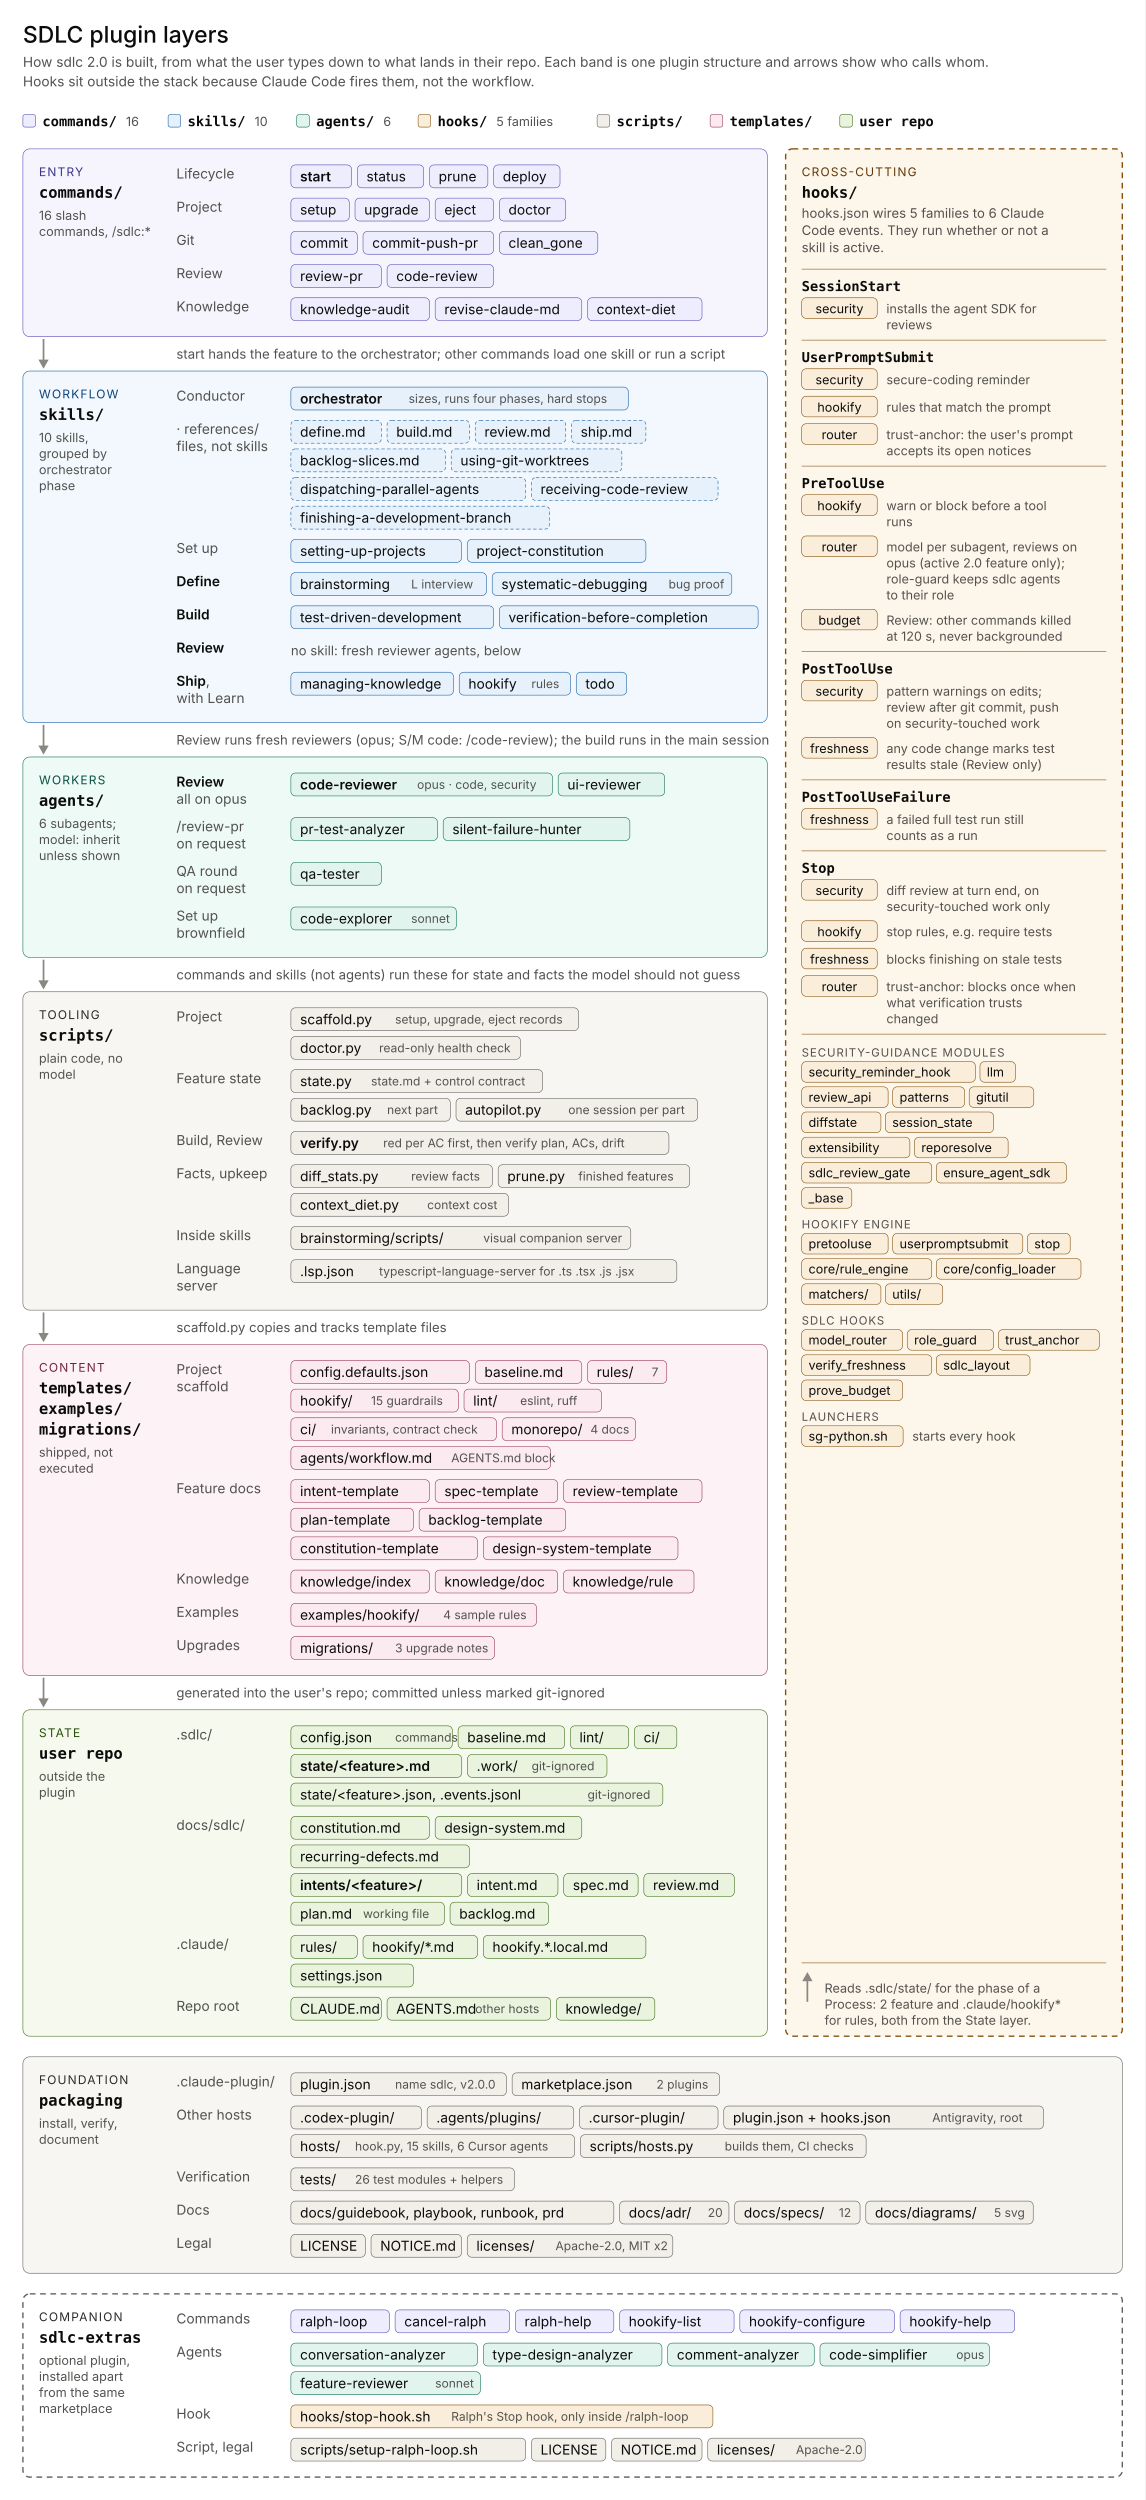
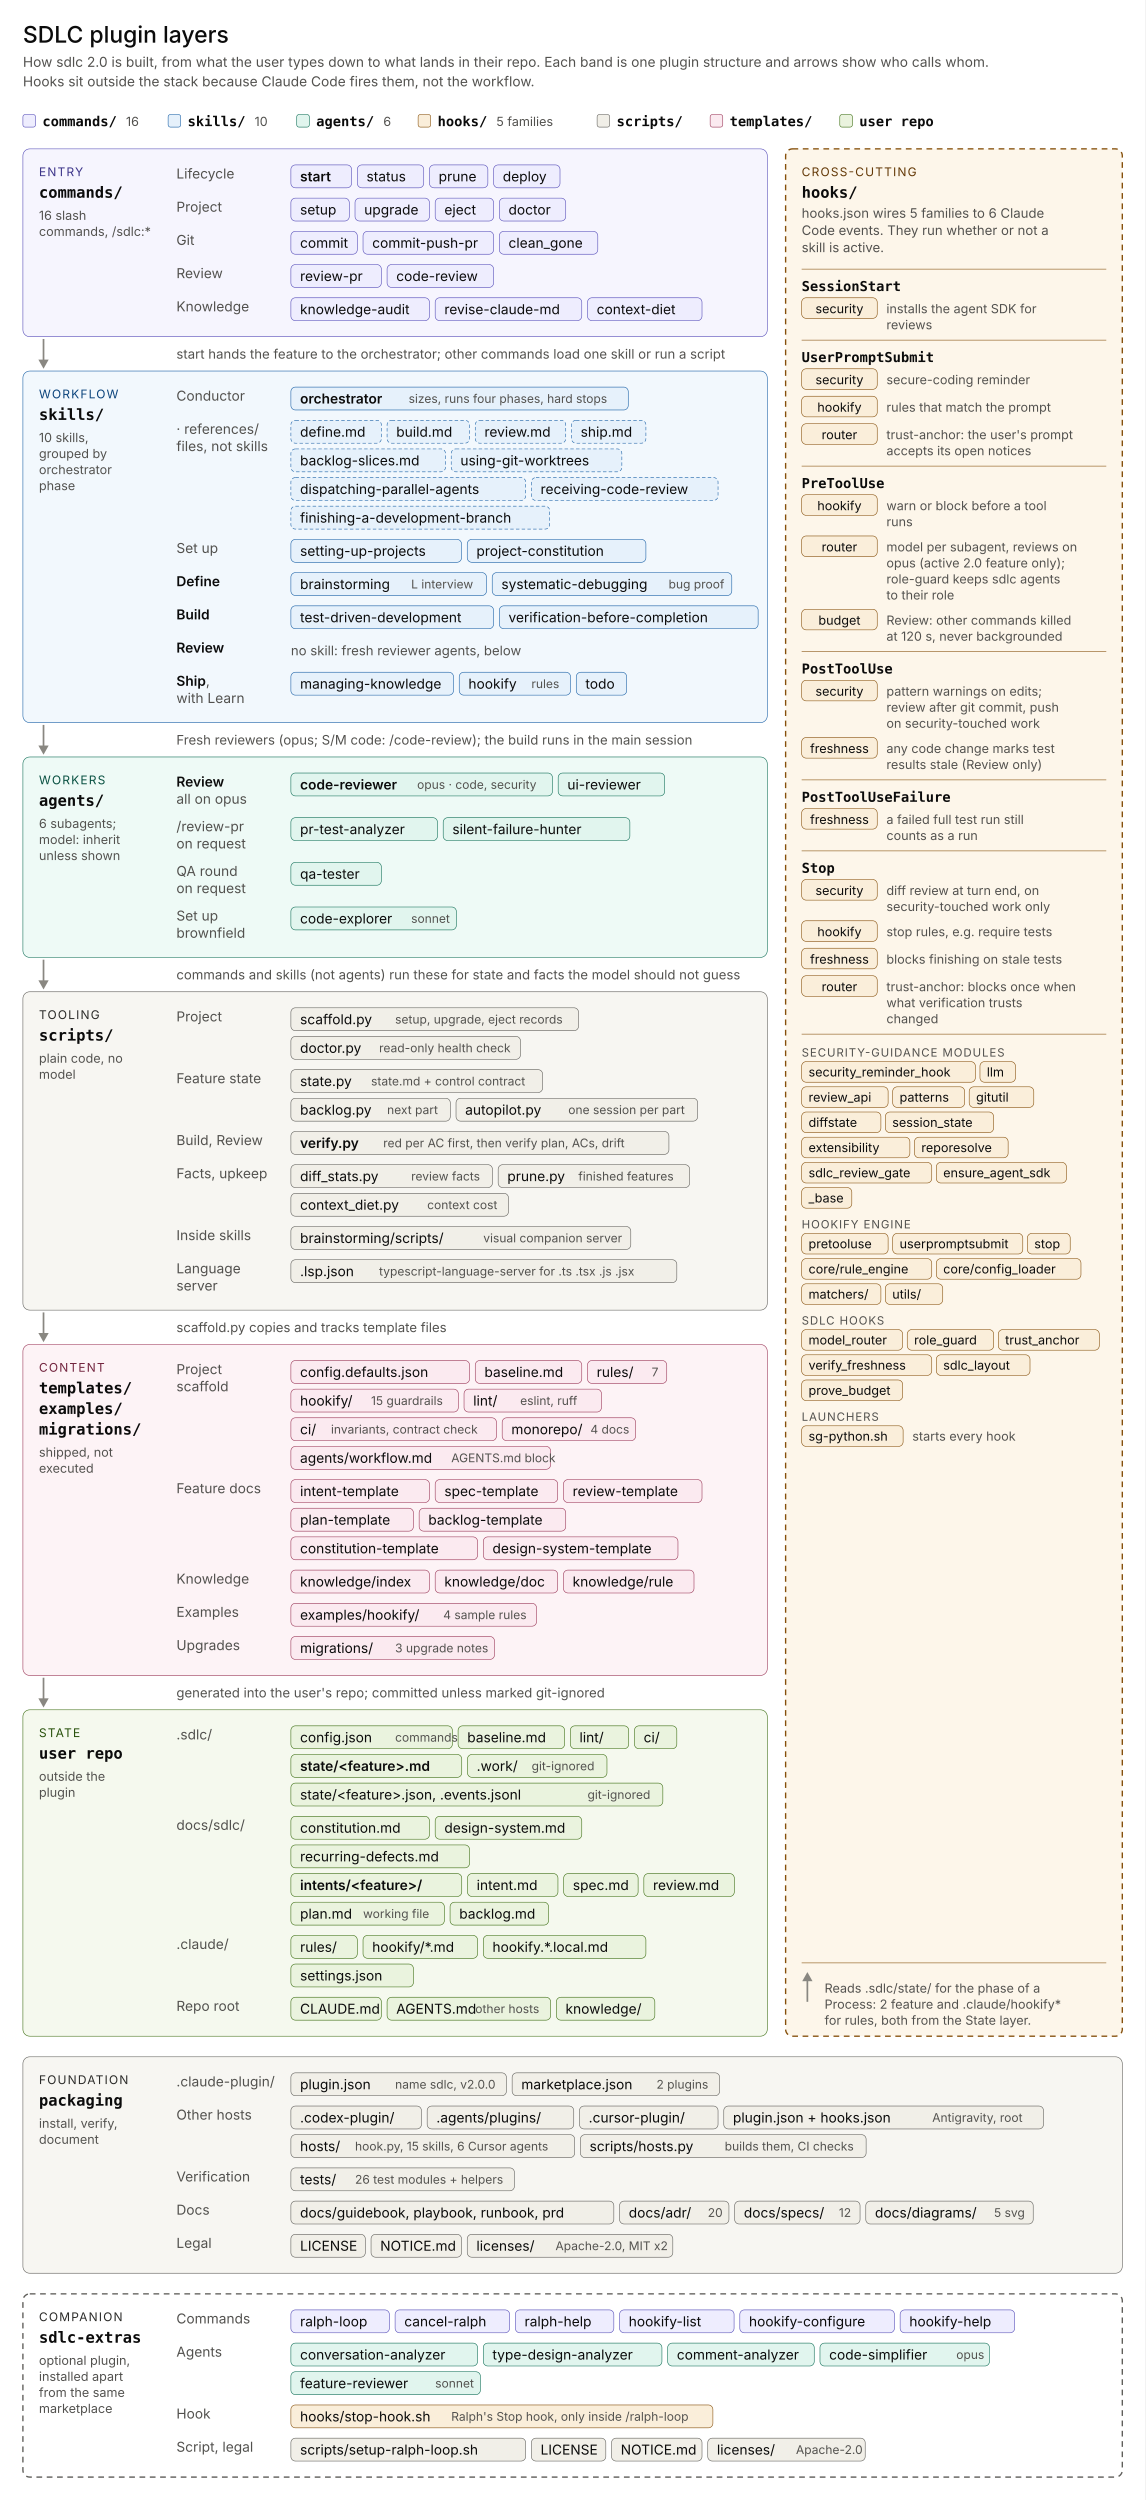
<svg xmlns="http://www.w3.org/2000/svg" width="100%" viewBox="0 0 1000 2183" role="img">
  <style>
text{font-family:anthropic-sans,-apple-system,"system-ui","Segoe UI",sans-serif;dominant-baseline:central;text-anchor:start}
.dir{font-family:ui-monospace,"SF Mono",Menlo,Consolas,monospace;font-weight:600}
.bg{fill:#ffffff}.tx{fill:#0b0b0b}.mu{fill:#52514e}
.a{stroke:#898781;stroke-width:1.5;fill:none}.af{fill:#898781}
rect{stroke-width:.5}.sep{stroke-width:.5}
.panel{fill:none;stroke-width:1.2;stroke-dasharray:5 4}
.cmd .bd{fill:#f6f5fe}.cmd .ch{fill:#eeedfe}.cmd .bd,.cmd .ch,.cmd .panel{stroke:#534ab7}.cmd .eb{fill:#3c3489}
.skill .bd{fill:#f2f8fd}.skill .ch{fill:#e6f1fb}.skill .bd,.skill .ch{stroke:#185fa5}.skill .eb{fill:#0c447c}
.agent .bd{fill:#eefaf6}.agent .ch{fill:#e1f5ee}.agent .bd,.agent .ch{stroke:#0f6e56}.agent .eb{fill:#085041}
.hook .ch{fill:#faeeda}.hook .ch,.hook .panel,.hook .sep{stroke:#854f0b}.hook .panel{fill:#fdf6ea}.hook .eb{fill:#633806}
.tool .bd{fill:#f7f6f2}.tool .ch{fill:#f1efe8}.tool .bd,.tool .ch{stroke:#5f5e5a}.tool .eb{fill:#2c2c2a}
.tool .panel{stroke:#5f5e5a}
.tmpl .bd{fill:#fdf3f6}.tmpl .ch{fill:#fbeaf0}.tmpl .bd,.tmpl .ch{stroke:#993556}.tmpl .eb{fill:#72243e}
.state .bd{fill:#f5f9ee}.state .ch{fill:#eaf3de}.state .bd,.state .ch{stroke:#3b6d11}.state .eb{fill:#27500a}
@media (prefers-color-scheme:dark){
.bg{fill:#1f1e1d}.tx{fill:#f0efea}.mu{fill:#aaa8a2}.a{stroke:#a09e96}.af{fill:#a09e96}
.cmd .bd{fill:#1d1b38}.cmd .ch{fill:#26244a}.cmd .bd,.cmd .ch,.cmd .panel{stroke:#a098f0}.cmd .eb{fill:#cecbfa}
.skill .bd{fill:#0c2036}.skill .ch{fill:#102a44}.skill .bd,.skill .ch{stroke:#6aa8e6}.skill .eb{fill:#b5d4f4}
.agent .bd{fill:#09271f}.agent .ch{fill:#0c3228}.agent .bd,.agent .ch{stroke:#5ac8a5}.agent .eb{fill:#aae6d4}
.hook .ch{fill:#3d2a10}.hook .ch,.hook .panel,.hook .sep{stroke:#e0a04c}.hook .panel{fill:#2f2010}.hook .eb{fill:#f5d9a8}
.tool .bd{fill:#232220}.tool .ch{fill:#2e2d2a}.tool .bd,.tool .ch{stroke:#a09e96}.tool .eb{fill:#d3d1c7}
.tool .panel{stroke:#a09e96}
.tmpl .bd{fill:#2e1520}.tmpl .ch{fill:#44192b}.tmpl .bd,.tmpl .ch{stroke:#e68aa8}.tmpl .eb{fill:#f4c0d1}
.state .bd{fill:#17240c}.state .ch{fill:#1f3310}.state .bd,.state .ch{stroke:#97c459}.state .eb{fill:#c0dd97}
}
</style>
  <rect class="bg" x="0" y="0" width="1000" height="2183" />
  <text class="tx" x="20" y="30" font-size="20" font-weight="500">SDLC plugin layers</text>
  <text class="mu" x="20" y="54" font-size="12">How sdlc 2.0 is built, from what the user types down to what lands in their repo. Each band is one plugin structure and arrows show who calls whom.</text>
  <text class="mu" x="20" y="71" font-size="12">Hooks sit outside the stack because Claude Code fires them, not the workflow.</text>
  <g class="cmd">
    <rect class="ch" x="20" y="100" width="11" height="11" rx="2" />
  </g>
  <text class="tx dir" x="37" y="106" font-size="12">commands/</text>
  <text class="mu" x="110" y="106" font-size="11">16</text>
  <g class="skill">
    <rect class="ch" x="146.8" y="100" width="11" height="11" rx="2" />
  </g>
  <text class="tx dir" x="163.8" y="106" font-size="12">skills/</text>
  <text class="mu" x="222.3" y="106" font-size="11">10</text>
  <g class="agent">
    <rect class="ch" x="259.1" y="100" width="11" height="11" rx="2" />
  </g>
  <text class="tx dir" x="276.1" y="106" font-size="12">agents/</text>
  <text class="mu" x="334.7" y="106" font-size="11">6</text>
  <g class="hook">
    <rect class="ch" x="365.1" y="100" width="11" height="11" rx="2" />
  </g>
  <text class="tx dir" x="382.1" y="106" font-size="12">hooks/</text>
  <text class="mu" x="433.4" y="106" font-size="11">5 families</text>
  <g class="tool">
    <rect class="ch" x="521.4" y="100" width="11" height="11" rx="2" />
  </g>
  <text class="tx dir" x="538.4" y="106" font-size="12">scripts/</text>
  <g class="tmpl">
    <rect class="ch" x="620.1" y="100" width="11" height="11" rx="2" />
  </g>
  <text class="tx dir" x="637.1" y="106" font-size="12">templates/</text>
  <g class="state">
    <rect class="ch" x="733.3" y="100" width="11" height="11" rx="2" />
  </g>
  <text class="tx dir" x="750.3" y="106" font-size="12">user repo</text>
  <g class="cmd">
    <rect class="bd" x="20" y="130" width="650" height="164" rx="6" />
    <text class="eb" x="34" y="150" font-size="10.5" letter-spacing="1">ENTRY</text>
    <text class="dir tx" x="34" y="168" font-size="13.5">commands/</text>
    <text class="mu" x="34" y="188" font-size="11">16 slash</text>
    <text class="mu" x="34" y="202" font-size="11">commands, /sdlc:*</text>
    <text class="mu" x="154" y="151.5" font-size="12">Lifecycle</text>
    <rect class="ch" x="254" y="144" width="53" height="20" rx="4" stroke-width="1.2" />
    <text class="tx" x="262" y="154" font-size="12" font-weight="600">start</text>
    <rect class="ch" x="312" y="144" width="58" height="20" rx="4" />
    <text class="tx" x="320" y="154" font-size="12">status</text>
    <rect class="ch" x="375" y="144" width="51" height="20" rx="4" />
    <text class="tx" x="383" y="154" font-size="12">prune</text>
    <rect class="ch" x="431" y="144" width="58" height="20" rx="4" />
    <text class="tx" x="439" y="154" font-size="12">deploy</text>
    <text class="mu" x="154" y="180.5" font-size="12">Project</text>
    <rect class="ch" x="254" y="173" width="51" height="20" rx="4" />
    <text class="tx" x="262" y="183" font-size="12">setup</text>
    <rect class="ch" x="310" y="173" width="65" height="20" rx="4" />
    <text class="tx" x="318" y="183" font-size="12">upgrade</text>
    <rect class="ch" x="380" y="173" width="51" height="20" rx="4" />
    <text class="tx" x="388" y="183" font-size="12">eject</text>
    <rect class="ch" x="436" y="173" width="58" height="20" rx="4" />
    <text class="tx" x="444" y="183" font-size="12">doctor</text>
    <text class="mu" x="154" y="209.5" font-size="12">Git</text>
    <rect class="ch" x="254" y="202" width="58" height="20" rx="4" />
    <text class="tx" x="262" y="212" font-size="12">commit</text>
    <rect class="ch" x="317" y="202" width="114" height="20" rx="4" />
    <text class="tx" x="325" y="212" font-size="12">commit-push-pr</text>
    <rect class="ch" x="436" y="202" width="86" height="20" rx="4" />
    <text class="tx" x="444" y="212" font-size="12">clean_gone</text>
    <text class="mu" x="154" y="238.5" font-size="12">Review</text>
    <rect class="ch" x="254" y="231" width="79" height="20" rx="4" />
    <text class="tx" x="262" y="241" font-size="12">review-pr</text>
    <rect class="ch" x="338" y="231" width="93" height="20" rx="4" />
    <text class="tx" x="346" y="241" font-size="12">code-review</text>
    <text class="mu" x="154" y="267.5" font-size="12">Knowledge</text>
    <rect class="ch" x="254" y="260" width="121" height="20" rx="4" />
    <text class="tx" x="262" y="270" font-size="12">knowledge-audit</text>
    <rect class="ch" x="380" y="260" width="128" height="20" rx="4" />
    <text class="tx" x="388" y="270" font-size="12">revise-claude-md</text>
    <rect class="ch" x="513" y="260" width="100" height="20" rx="4" />
    <text class="tx" x="521" y="270" font-size="12">context-diet</text>
  </g>
  <line class="a" x1="38" y1="296" x2="38" y2="315" />
  <polygon class="af" points="33.5,314 42.5,314 38,322" />
  <text class="mu" x="154" y="309" font-size="11.5">start hands the feature to the orchestrator; other commands load one skill or run a script</text>
  <g class="skill">
    <rect class="bd" x="20" y="324" width="650" height="307" rx="6" />
    <text class="eb" x="34" y="344" font-size="10.5" letter-spacing="1">WORKFLOW</text>
    <text class="dir tx" x="34" y="362" font-size="13.5">skills/</text>
    <text class="mu" x="34" y="382" font-size="11">10 skills,</text>
    <text class="mu" x="34" y="396" font-size="11">grouped by</text>
    <text class="mu" x="34" y="410" font-size="11">orchestrator</text>
    <text class="mu" x="34" y="424" font-size="11">phase</text>
    <text class="mu" x="154" y="345.5" font-size="12">Conductor</text>
    <rect class="ch" x="254" y="338" width="294.6" height="20" rx="4" stroke-width="1.2" />
    <text class="tx" x="262" y="348" font-size="12" font-weight="600">orchestrator</text>
    <text class="mu" x="356.8" y="348" font-size="10.5">sizes, runs four phases, hard stops</text>
    <text class="mu" x="154" y="374.5" font-size="12">· references/</text>
    <text class="mu" x="154" y="389.5" font-size="12">files, not skills</text>
    <rect class="ch" x="254" y="367" width="79" height="20" rx="4" stroke-dasharray="3 2" />
    <text class="tx" x="262" y="377" font-size="12">define.md</text>
    <rect class="ch" x="338" y="367" width="72" height="20" rx="4" stroke-dasharray="3 2" />
    <text class="tx" x="346" y="377" font-size="12">build.md</text>
    <rect class="ch" x="415" y="367" width="79" height="20" rx="4" stroke-dasharray="3 2" />
    <text class="tx" x="423" y="377" font-size="12">review.md</text>
    <rect class="ch" x="499" y="367" width="65" height="20" rx="4" stroke-dasharray="3 2" />
    <text class="tx" x="507" y="377" font-size="12">ship.md</text>
    <rect class="ch" x="254" y="392" width="135" height="20" rx="4" stroke-dasharray="3 2" />
    <text class="tx" x="262" y="402" font-size="12">backlog-slices.md</text>
    <rect class="ch" x="394" y="392" width="149" height="20" rx="4" stroke-dasharray="3 2" />
    <text class="tx" x="402" y="402" font-size="12">using-git-worktrees</text>
    <rect class="ch" x="254" y="417" width="205" height="20" rx="4" stroke-dasharray="3 2" />
    <text class="tx" x="262" y="427" font-size="12">dispatching-parallel-agents</text>
    <rect class="ch" x="464" y="417" width="163" height="20" rx="4" stroke-dasharray="3 2" />
    <text class="tx" x="472" y="427" font-size="12">receiving-code-review</text>
    <rect class="ch" x="254" y="442" width="226" height="20" rx="4" stroke-dasharray="3 2" />
    <text class="tx" x="262" y="452" font-size="12">finishing-a-development-branch</text>
    <text class="mu" x="154" y="478.5" font-size="12">Set up</text>
    <rect class="ch" x="254" y="471" width="149" height="20" rx="4" />
    <text class="tx" x="262" y="481" font-size="12">setting-up-projects</text>
    <rect class="ch" x="408" y="471" width="156" height="20" rx="4" />
    <text class="tx" x="416" y="481" font-size="12">project-constitution</text>
    <text class="mu" x="154" y="507.5" font-size="12">
      <tspan class="tx" font-weight="600">Define</tspan>
    </text>
    <rect class="ch" x="254" y="500" width="170.8" height="20" rx="4" />
    <text class="tx" x="262" y="510" font-size="12">brainstorming</text>
    <text class="mu" x="359" y="510" font-size="10.5">L interview</text>
    <rect class="ch" x="429.8" y="500" width="209.2" height="20" rx="4" />
    <text class="tx" x="437.8" y="510" font-size="12">systematic-debugging</text>
    <text class="mu" x="583.8" y="510" font-size="10.5">bug proof</text>
    <text class="mu" x="154" y="536.5" font-size="12">
      <tspan class="tx" font-weight="600">Build</tspan>
    </text>
    <rect class="ch" x="254" y="529" width="177" height="20" rx="4" />
    <text class="tx" x="262" y="539" font-size="12">test-driven-development</text>
    <rect class="ch" x="436" y="529" width="226" height="20" rx="4" />
    <text class="tx" x="444" y="539" font-size="12">verification-before-completion</text>
    <text class="mu" x="154" y="565.5" font-size="12">
      <tspan class="tx" font-weight="600">Review</tspan>
    </text>
    <text class="mu" x="254" y="568" font-size="11.5">no skill: fresh reviewer agents, below</text>
    <text class="mu" x="154" y="594.5" font-size="12">
      <tspan class="tx" font-weight="600">Ship</tspan>,</text>
    <text class="mu" x="154" y="609.5" font-size="12">with Learn</text>
    <rect class="ch" x="254" y="587" width="142" height="20" rx="4" />
    <text class="tx" x="262" y="597" font-size="12">managing-knowledge</text>
    <rect class="ch" x="401" y="587" width="97.2" height="20" rx="4" />
    <text class="tx" x="409" y="597" font-size="12">hookify</text>
    <text class="mu" x="464" y="597" font-size="10.5">rules</text>
    <rect class="ch" x="503.2" y="587" width="44" height="20" rx="4" />
    <text class="tx" x="511.2" y="597" font-size="12">todo</text>
  </g>
  <line class="a" x1="38" y1="633" x2="38" y2="652" />
  <polygon class="af" points="33.5,651 42.5,651 38,659" />
-   <text class="mu" x="154" y="646" font-size="11.5">Review runs fresh reviewers (opus; S/M code: /code-review); the build runs in the main session</text>
+   <text class="mu" x="154" y="646" font-size="11.5">Fresh reviewers (opus; S/M code: /code-review); the build runs in the main session</text>
  <g class="agent">
    <rect class="bd" x="20" y="661" width="650" height="175" rx="6" />
    <text class="eb" x="34" y="681" font-size="10.5" letter-spacing="1">WORKERS</text>
    <text class="dir tx" x="34" y="699" font-size="13.5">agents/</text>
    <text class="mu" x="34" y="719" font-size="11">6 subagents;</text>
    <text class="mu" x="34" y="733" font-size="11">model: inherit</text>
    <text class="mu" x="34" y="747" font-size="11">unless shown</text>
    <text class="mu" x="154" y="682.5" font-size="12">
      <tspan class="tx" font-weight="600">Review</tspan>
    </text>
    <text class="mu" x="154" y="697.5" font-size="12">all on opus</text>
    <rect class="ch" x="254" y="675" width="228.4" height="20" rx="4" stroke-width="1.2" />
    <text class="tx" x="262" y="685" font-size="12" font-weight="600">code-reviewer</text>
    <text class="mu" x="364.2" y="685" font-size="10.5">opus · code, security</text>
    <rect class="ch" x="487.4" y="675" width="93" height="20" rx="4" />
    <text class="tx" x="495.4" y="685" font-size="12">ui-reviewer</text>
    <text class="mu" x="154" y="721.5" font-size="12">/review-pr</text>
    <text class="mu" x="154" y="736.5" font-size="12">on request</text>
    <rect class="ch" x="254" y="714" width="128" height="20" rx="4" />
    <text class="tx" x="262" y="724" font-size="12">pr-test-analyzer</text>
    <rect class="ch" x="387" y="714" width="163" height="20" rx="4" />
    <text class="tx" x="395" y="724" font-size="12">silent-failure-hunter</text>
    <text class="mu" x="154" y="760.5" font-size="12">QA round</text>
    <text class="mu" x="154" y="775.5" font-size="12">on request</text>
    <rect class="ch" x="254" y="753" width="79" height="20" rx="4" />
    <text class="tx" x="262" y="763" font-size="12">qa-tester</text>
    <text class="mu" x="154" y="799.5" font-size="12">Set up</text>
    <text class="mu" x="154" y="814.5" font-size="12">brownfield</text>
    <rect class="ch" x="254" y="792" width="144.5" height="20" rx="4" />
    <text class="tx" x="262" y="802" font-size="12">code-explorer</text>
    <text class="mu" x="359" y="802" font-size="10.5">sonnet</text>
  </g>
  <line class="a" x1="38" y1="838" x2="38" y2="857" />
  <polygon class="af" points="33.5,856 42.5,856 38,864" />
  <text class="mu" x="154" y="851" font-size="11.5">commands and skills (not agents) run these for state and facts the model should not guess</text>
  <g class="tool">
    <rect class="bd" x="20" y="866" width="650" height="278" rx="6" />
    <text class="eb" x="34" y="886" font-size="10.5" letter-spacing="1">TOOLING</text>
    <text class="dir tx" x="34" y="904" font-size="13.5">scripts/</text>
    <text class="mu" x="34" y="924" font-size="11">plain code, no</text>
    <text class="mu" x="34" y="938" font-size="11">model</text>
    <text class="mu" x="154" y="887.5" font-size="12">Project</text>
    <rect class="ch" x="254" y="880" width="251.2" height="20" rx="4" />
    <text class="tx" x="262" y="890" font-size="12">scaffold.py</text>
    <text class="mu" x="345" y="890" font-size="10.5">setup, upgrade, eject records</text>
    <rect class="ch" x="254" y="905" width="200.5" height="20" rx="4" />
    <text class="tx" x="262" y="915" font-size="12">doctor.py</text>
    <text class="mu" x="331" y="915" font-size="10.5">read-only health check</text>
    <text class="mu" x="154" y="941.5" font-size="12">Feature state</text>
    <rect class="ch" x="254" y="934" width="219.8" height="20" rx="4" />
    <text class="tx" x="262" y="944" font-size="12">state.py</text>
    <text class="mu" x="324" y="944" font-size="10.5">state.md + control contract</text>
    <rect class="ch" x="254" y="959" width="139.2" height="20" rx="4" />
    <text class="tx" x="262" y="969" font-size="12">backlog.py</text>
    <text class="mu" x="338" y="969" font-size="10.5">next part</text>
    <rect class="ch" x="398.2" y="959" width="211" height="20" rx="4" />
    <text class="tx" x="406.2" y="969" font-size="12">autopilot.py</text>
    <text class="mu" x="496.2" y="969" font-size="10.5">one session per part</text>
    <text class="mu" x="154" y="995.5" font-size="12">Build, Review</text>
    <rect class="ch" x="254" y="988" width="330.1" height="20" rx="4" stroke-width="1.2" />
    <text class="tx" x="262" y="998" font-size="12" font-weight="600">verify.py</text>
    <text class="mu" x="334.6" y="998" font-size="10.5">red per AC first, then verify plan, ACs, drift</text>
    <text class="mu" x="154" y="1024.5" font-size="12">Facts, upkeep</text>
    <rect class="ch" x="254" y="1017" width="176" height="20" rx="4" />
    <text class="tx" x="262" y="1027" font-size="12">diff_stats.py</text>
    <text class="mu" x="359" y="1027" font-size="10.5">review facts</text>
    <rect class="ch" x="435" y="1017" width="167.2" height="20" rx="4" />
    <text class="tx" x="443" y="1027" font-size="12">prune.py</text>
    <text class="mu" x="505" y="1027" font-size="10.5">finished features</text>
    <rect class="ch" x="254" y="1042" width="190" height="20" rx="4" />
    <text class="tx" x="262" y="1052" font-size="12">context_diet.py</text>
    <text class="mu" x="373" y="1052" font-size="10.5">context cost</text>
    <text class="mu" x="154" y="1078.5" font-size="12">Inside skills</text>
    <rect class="ch" x="254" y="1071" width="296.8" height="20" rx="4" />
    <text class="tx" x="262" y="1081" font-size="12">brainstorming/scripts/</text>
    <text class="mu" x="422" y="1081" font-size="10.5">visual companion server</text>
    <text class="mu" x="154" y="1107.5" font-size="12">Language</text>
    <text class="mu" x="154" y="1122.5" font-size="12">server</text>
    <rect class="ch" x="254" y="1100" width="337" height="20" rx="4" />
    <text class="tx" x="262" y="1110" font-size="12">.lsp.json</text>
    <text class="mu" x="331" y="1110" font-size="10.5">typescript-language-server for .ts .tsx .js .jsx</text>
  </g>
  <line class="a" x1="38" y1="1146" x2="38" y2="1165" />
  <polygon class="af" points="33.5,1164 42.5,1164 38,1172" />
  <text class="mu" x="154" y="1159" font-size="11.5">scaffold.py copies and tracks template files</text>
  <g class="tmpl">
    <rect class="bd" x="20" y="1174" width="650" height="289" rx="6" />
    <text class="eb" x="34" y="1194" font-size="10.5" letter-spacing="1">CONTENT</text>
    <text class="dir tx" x="34" y="1212" font-size="13.5">templates/</text>
    <text class="dir tx" x="34" y="1230" font-size="13.5">examples/</text>
    <text class="dir tx" x="34" y="1248" font-size="13.5">migrations/</text>
    <text class="mu" x="34" y="1268" font-size="11">shipped, not</text>
    <text class="mu" x="34" y="1282" font-size="11">executed</text>
    <text class="mu" x="154" y="1195.5" font-size="12">Project</text>
    <text class="mu" x="154" y="1210.5" font-size="12">scaffold</text>
    <rect class="ch" x="254" y="1188" width="156" height="20" rx="4" />
    <text class="tx" x="262" y="1198" font-size="12">config.defaults.json</text>
    <rect class="ch" x="415" y="1188" width="93" height="20" rx="4" />
    <text class="tx" x="423" y="1198" font-size="12">baseline.md</text>
    <rect class="ch" x="513" y="1188" width="69.2" height="20" rx="4" />
    <text class="tx" x="521" y="1198" font-size="12">rules/</text>
    <text class="mu" x="569" y="1198" font-size="10.5">7</text>
    <rect class="ch" x="254" y="1213" width="146.2" height="20" rx="4" />
    <text class="tx" x="262" y="1223" font-size="12">hookify/</text>
    <text class="mu" x="324" y="1223" font-size="10.5">15 guardrails</text>
    <rect class="ch" x="405.2" y="1213" width="120" height="20" rx="4" />
    <text class="tx" x="413.2" y="1223" font-size="12">lint/</text>
    <text class="mu" x="454.2" y="1223" font-size="10.5">eslint, ruff</text>
    <rect class="ch" x="254" y="1238" width="179.5" height="20" rx="4" />
    <text class="tx" x="262" y="1248" font-size="12">ci/</text>
    <text class="mu" x="289" y="1248" font-size="10.5">invariants, contract check</text>
    <rect class="ch" x="438.5" y="1238" width="116.5" height="20" rx="4" />
    <text class="tx" x="446.5" y="1248" font-size="12">monorepo/</text>
    <text class="mu" x="515.5" y="1248" font-size="10.5">4 docs</text>
    <rect class="ch" x="254" y="1263" width="226.8" height="20" rx="4" />
    <text class="tx" x="262" y="1273" font-size="12">agents/workflow.md</text>
    <text class="mu" x="394" y="1273" font-size="10.5">AGENTS.md block</text>
    <text class="mu" x="154" y="1299.5" font-size="12">Feature docs</text>
    <rect class="ch" x="254" y="1292" width="121" height="20" rx="4" />
    <text class="tx" x="262" y="1302" font-size="12">intent-template</text>
    <rect class="ch" x="380" y="1292" width="107" height="20" rx="4" />
    <text class="tx" x="388" y="1302" font-size="12">spec-template</text>
    <rect class="ch" x="492" y="1292" width="121" height="20" rx="4" />
    <text class="tx" x="500" y="1302" font-size="12">review-template</text>
    <rect class="ch" x="254" y="1317" width="107" height="20" rx="4" />
    <text class="tx" x="262" y="1327" font-size="12">plan-template</text>
    <rect class="ch" x="366" y="1317" width="128" height="20" rx="4" />
    <text class="tx" x="374" y="1327" font-size="12">backlog-template</text>
    <rect class="ch" x="254" y="1342" width="163" height="20" rx="4" />
    <text class="tx" x="262" y="1352" font-size="12">constitution-template</text>
    <rect class="ch" x="422" y="1342" width="170" height="20" rx="4" />
    <text class="tx" x="430" y="1352" font-size="12">design-system-template</text>
    <text class="mu" x="154" y="1378.5" font-size="12">Knowledge</text>
    <rect class="ch" x="254" y="1371" width="121" height="20" rx="4" />
    <text class="tx" x="262" y="1381" font-size="12">knowledge/index</text>
    <rect class="ch" x="380" y="1371" width="107" height="20" rx="4" />
    <text class="tx" x="388" y="1381" font-size="12">knowledge/doc</text>
    <rect class="ch" x="492" y="1371" width="114" height="20" rx="4" />
    <text class="tx" x="500" y="1381" font-size="12">knowledge/rule</text>
    <text class="mu" x="154" y="1407.5" font-size="12">Examples</text>
    <rect class="ch" x="254" y="1400" width="214.5" height="20" rx="4" />
    <text class="tx" x="262" y="1410" font-size="12">examples/hookify/</text>
    <text class="mu" x="387" y="1410" font-size="10.5">4 sample rules</text>
    <text class="mu" x="154" y="1436.5" font-size="12">Upgrades</text>
    <rect class="ch" x="254" y="1429" width="177.8" height="20" rx="4" />
    <text class="tx" x="262" y="1439" font-size="12">migrations/</text>
    <text class="mu" x="345" y="1439" font-size="10.5">3 upgrade notes</text>
  </g>
  <line class="a" x1="38" y1="1465" x2="38" y2="1484" />
  <polygon class="af" points="33.5,1483 42.5,1483 38,1491" />
  <text class="mu" x="154" y="1478" font-size="11.5">generated into the user's repo; committed unless marked git-ignored</text>
  <g class="state">
    <rect class="bd" x="20" y="1493" width="650" height="285" rx="6" />
    <text class="eb" x="34" y="1513" font-size="10.5" letter-spacing="1">STATE</text>
    <text class="dir tx" x="34" y="1531" font-size="13.5">user repo</text>
    <text class="mu" x="34" y="1551" font-size="11">outside the</text>
    <text class="mu" x="34" y="1565" font-size="11">plugin</text>
    <text class="mu" x="154" y="1514.5" font-size="12">.sdlc/</text>
    <rect class="ch" x="254" y="1507" width="141" height="20" rx="4" />
    <text class="tx" x="262" y="1517" font-size="12">config.json</text>
    <text class="mu" x="345" y="1517" font-size="10.5">commands</text>
    <rect class="ch" x="400" y="1507" width="93" height="20" rx="4" />
    <text class="tx" x="408" y="1517" font-size="12">baseline.md</text>
    <rect class="ch" x="498" y="1507" width="51" height="20" rx="4" />
    <text class="tx" x="506" y="1517" font-size="12">lint/</text>
    <rect class="ch" x="554" y="1507" width="37" height="20" rx="4" />
    <text class="tx" x="562" y="1517" font-size="12">ci/</text>
    <rect class="ch" x="254" y="1532" width="149.2" height="20" rx="4" stroke-width="1.2" />
    <text class="tx" x="262" y="1542" font-size="12" font-weight="600">state/&lt;feature&gt;.md</text>
    <rect class="ch" x="408.2" y="1532" width="121.8" height="20" rx="4" />
    <text class="tx" x="416.2" y="1542" font-size="12">.work/</text>
    <text class="mu" x="464.2" y="1542" font-size="10.5">git-ignored</text>
    <rect class="ch" x="254" y="1557" width="324.8" height="20" rx="4" />
    <text class="tx" x="262" y="1567" font-size="12">state/&lt;feature&gt;.json, .events.jsonl</text>
    <text class="mu" x="513" y="1567" font-size="10.5">git-ignored</text>
    <text class="mu" x="154" y="1593.5" font-size="12">docs/sdlc/</text>
    <rect class="ch" x="254" y="1586" width="121" height="20" rx="4" />
    <text class="tx" x="262" y="1596" font-size="12">constitution.md</text>
    <rect class="ch" x="380" y="1586" width="128" height="20" rx="4" />
    <text class="tx" x="388" y="1596" font-size="12">design-system.md</text>
    <rect class="ch" x="254" y="1611" width="156" height="20" rx="4" />
    <text class="tx" x="262" y="1621" font-size="12">recurring-defects.md</text>
    <rect class="ch" x="254" y="1636" width="149.2" height="20" rx="4" stroke-width="1.2" />
    <text class="tx" x="262" y="1646" font-size="12" font-weight="600">intents/&lt;feature&gt;/</text>
    <rect class="ch" x="408.2" y="1636" width="79" height="20" rx="4" />
    <text class="tx" x="416.2" y="1646" font-size="12">intent.md</text>
    <rect class="ch" x="492.2" y="1636" width="65" height="20" rx="4" />
    <text class="tx" x="500.2" y="1646" font-size="12">spec.md</text>
    <rect class="ch" x="562.2" y="1636" width="79" height="20" rx="4" />
    <text class="tx" x="570.2" y="1646" font-size="12">review.md</text>
    <rect class="ch" x="254" y="1661" width="134" height="20" rx="4" />
    <text class="tx" x="262" y="1671" font-size="12">plan.md</text>
    <text class="mu" x="317" y="1671" font-size="10.5">working file</text>
    <rect class="ch" x="393" y="1661" width="86" height="20" rx="4" />
    <text class="tx" x="401" y="1671" font-size="12">backlog.md</text>
    <text class="mu" x="154" y="1697.5" font-size="12">.claude/</text>
    <rect class="ch" x="254" y="1690" width="58" height="20" rx="4" />
    <text class="tx" x="262" y="1700" font-size="12">rules/</text>
    <rect class="ch" x="317" y="1690" width="100" height="20" rx="4" />
    <text class="tx" x="325" y="1700" font-size="12">hookify/*.md</text>
    <rect class="ch" x="422" y="1690" width="142" height="20" rx="4" />
    <text class="tx" x="430" y="1700" font-size="12">hookify.*.local.md</text>
    <rect class="ch" x="254" y="1715" width="107" height="20" rx="4" />
    <text class="tx" x="262" y="1725" font-size="12">settings.json</text>
    <text class="mu" x="154" y="1751.5" font-size="12">Repo root</text>
    <rect class="ch" x="254" y="1744" width="79" height="20" rx="4" />
    <text class="tx" x="262" y="1754" font-size="12">CLAUDE.md</text>
    <rect class="ch" x="338" y="1744" width="142.8" height="20" rx="4" />
    <text class="tx" x="346" y="1754" font-size="12">AGENTS.md</text>
    <text class="mu" x="415" y="1754" font-size="10.5">other hosts</text>
    <rect class="ch" x="485.8" y="1744" width="86" height="20" rx="4" />
    <text class="tx" x="493.8" y="1754" font-size="12">knowledge/</text>
  </g>
  <g class="hook">
    <rect class="panel" x="686" y="130" width="294" height="1648" rx="6" />
  </g>
  <g class="hook">
    <text class="eb" x="700" y="150" font-size="10.5" letter-spacing="1">CROSS-CUTTING</text>
    <text class="dir tx" x="700" y="168" font-size="13.5">hooks/</text>
    <text class="mu" x="700" y="186" font-size="11.5">hooks.json wires 5 families to 6 Claude</text>
    <text class="mu" x="700" y="201" font-size="11.5">Code events. They run whether or not a</text>
    <text class="mu" x="700" y="216" font-size="11.5">skill is active.</text>
    <line class="sep" x1="700" y1="235" x2="966" y2="235" />
    <text class="dir tx" x="700" y="250" font-size="12">SessionStart</text>
    <rect class="ch" x="700" y="260" width="66" height="18" rx="4" />
    <text class="tx" x="733" y="269.5" font-size="11" style="text-anchor:middle">security</text>
    <text class="mu" x="774" y="269.5" font-size="11">installs the agent SDK for</text>
    <text class="mu" x="774" y="283.5" font-size="11">reviews</text>
    <line class="sep" x1="700" y1="297" x2="966" y2="297" />
    <text class="dir tx" x="700" y="312" font-size="12">UserPromptSubmit</text>
    <rect class="ch" x="700" y="322" width="66" height="18" rx="4" />
    <text class="tx" x="733" y="331.5" font-size="11" style="text-anchor:middle">security</text>
    <text class="mu" x="774" y="331.5" font-size="11">secure-coding reminder</text>
    <rect class="ch" x="700" y="346" width="66" height="18" rx="4" />
    <text class="tx" x="733" y="355.5" font-size="11" style="text-anchor:middle">hookify</text>
    <text class="mu" x="774" y="355.5" font-size="11">rules that match the prompt</text>
    <rect class="ch" x="700" y="370" width="66" height="18" rx="4" />
    <text class="tx" x="733" y="379.5" font-size="11" style="text-anchor:middle">router</text>
    <text class="mu" x="774" y="379.5" font-size="11">trust-anchor: the user's prompt</text>
    <text class="mu" x="774" y="393.5" font-size="11">accepts its open notices</text>
    <line class="sep" x1="700" y1="407" x2="966" y2="407" />
    <text class="dir tx" x="700" y="422" font-size="12">PreToolUse</text>
    <rect class="ch" x="700" y="432" width="66" height="18" rx="4" />
    <text class="tx" x="733" y="441.5" font-size="11" style="text-anchor:middle">hookify</text>
    <text class="mu" x="774" y="441.5" font-size="11">warn or block before a tool</text>
    <text class="mu" x="774" y="455.5" font-size="11">runs</text>
    <rect class="ch" x="700" y="468" width="66" height="18" rx="4" />
    <text class="tx" x="733" y="477.5" font-size="11" style="text-anchor:middle">router</text>
    <text class="mu" x="774" y="477.5" font-size="11">model per subagent, reviews on</text>
    <text class="mu" x="774" y="491.5" font-size="11">opus (active 2.0 feature only);</text>
    <text class="mu" x="774" y="505.5" font-size="11">role-guard keeps sdlc agents</text>
    <text class="mu" x="774" y="519.5" font-size="11">to their role</text>
    <rect class="ch" x="700" y="532" width="66" height="18" rx="4" />
    <text class="tx" x="733" y="541.5" font-size="11" style="text-anchor:middle">budget</text>
    <text class="mu" x="774" y="541.5" font-size="11">Review: other commands killed</text>
    <text class="mu" x="774" y="555.5" font-size="11">at 120 s, never backgrounded</text>
    <line class="sep" x1="700" y1="569" x2="966" y2="569" />
    <text class="dir tx" x="700" y="584" font-size="12">PostToolUse</text>
    <rect class="ch" x="700" y="594" width="66" height="18" rx="4" />
    <text class="tx" x="733" y="603.5" font-size="11" style="text-anchor:middle">security</text>
    <text class="mu" x="774" y="603.5" font-size="11">pattern warnings on edits;</text>
    <text class="mu" x="774" y="617.5" font-size="11">review after git commit, push</text>
    <text class="mu" x="774" y="631.5" font-size="11">on security-touched work</text>
    <rect class="ch" x="700" y="644" width="66" height="18" rx="4" />
    <text class="tx" x="733" y="653.5" font-size="11" style="text-anchor:middle">freshness</text>
    <text class="mu" x="774" y="653.5" font-size="11">any code change marks test</text>
    <text class="mu" x="774" y="667.5" font-size="11">results stale (Review only)</text>
    <line class="sep" x1="700" y1="681" x2="966" y2="681" />
    <text class="dir tx" x="700" y="696" font-size="12">PostToolUseFailure</text>
    <rect class="ch" x="700" y="706" width="66" height="18" rx="4" />
    <text class="tx" x="733" y="715.5" font-size="11" style="text-anchor:middle">freshness</text>
    <text class="mu" x="774" y="715.5" font-size="11">a failed full test run still</text>
    <text class="mu" x="774" y="729.5" font-size="11">counts as a run</text>
    <line class="sep" x1="700" y1="743" x2="966" y2="743" />
    <text class="dir tx" x="700" y="758" font-size="12">Stop</text>
    <rect class="ch" x="700" y="768" width="66" height="18" rx="4" />
    <text class="tx" x="733" y="777.5" font-size="11" style="text-anchor:middle">security</text>
    <text class="mu" x="774" y="777.5" font-size="11">diff review at turn end, on</text>
    <text class="mu" x="774" y="791.5" font-size="11">security-touched work only</text>
    <rect class="ch" x="700" y="804" width="66" height="18" rx="4" />
    <text class="tx" x="733" y="813.5" font-size="11" style="text-anchor:middle">hookify</text>
    <text class="mu" x="774" y="813.5" font-size="11">stop rules, e.g. require tests</text>
    <rect class="ch" x="700" y="828" width="66" height="18" rx="4" />
    <text class="tx" x="733" y="837.5" font-size="11" style="text-anchor:middle">freshness</text>
    <text class="mu" x="774" y="837.5" font-size="11">blocks finishing on stale tests</text>
    <rect class="ch" x="700" y="852" width="66" height="18" rx="4" />
    <text class="tx" x="733" y="861.5" font-size="11" style="text-anchor:middle">router</text>
    <text class="mu" x="774" y="861.5" font-size="11">trust-anchor: blocks once when</text>
    <text class="mu" x="774" y="875.5" font-size="11">what verification trusts</text>
    <text class="mu" x="774" y="889.5" font-size="11">changed</text>
    <line class="sep" x1="700" y1="903" x2="966" y2="903" />
    <text class="mu" x="700" y="919" font-size="10" letter-spacing="0.8">SECURITY-GUIDANCE MODULES</text>
    <rect class="ch" x="700" y="927" width="151.7" height="18" rx="4" />
    <text class="tx" x="706" y="936" font-size="11">security_reminder_hook</text>
    <rect class="ch" x="855.7" y="927" width="31" height="18" rx="4" />
    <text class="tx" x="861.7" y="936" font-size="11">llm</text>
    <rect class="ch" x="700" y="949" width="75.5" height="18" rx="4" />
    <text class="tx" x="706" y="958" font-size="11">review_api</text>
    <rect class="ch" x="779.5" y="949" width="62.8" height="18" rx="4" />
    <text class="tx" x="785.5" y="958" font-size="11">patterns</text>
    <rect class="ch" x="846.3" y="949" width="56.4" height="18" rx="4" />
    <text class="tx" x="852.3" y="958" font-size="11">gitutil</text>
    <rect class="ch" x="700" y="971" width="69.2" height="18" rx="4" />
    <text class="tx" x="706" y="980" font-size="11">diffstate</text>
    <rect class="ch" x="773.1" y="971" width="94.5" height="18" rx="4" />
    <text class="tx" x="779.1" y="980" font-size="11">session_state</text>
    <rect class="ch" x="700" y="993" width="94.5" height="18" rx="4" />
    <text class="tx" x="706" y="1002" font-size="11">extensibility</text>
    <rect class="ch" x="798.5" y="993" width="81.8" height="18" rx="4" />
    <text class="tx" x="804.5" y="1002" font-size="11">reporesolve</text>
    <rect class="ch" x="700" y="1015" width="113.6" height="18" rx="4" />
    <text class="tx" x="706" y="1024" font-size="11">sdlc_review_gate</text>
    <rect class="ch" x="817.6" y="1015" width="113.6" height="18" rx="4" />
    <text class="tx" x="823.6" y="1024" font-size="11">ensure_agent_sdk</text>
    <rect class="ch" x="700" y="1037" width="43.8" height="18" rx="4" />
    <text class="tx" x="706" y="1046" font-size="11">_base</text>
    <text class="mu" x="700" y="1069" font-size="10" letter-spacing="0.8">HOOKIFY ENGINE</text>
    <rect class="ch" x="700" y="1077" width="75.5" height="18" rx="4" />
    <text class="tx" x="706" y="1086" font-size="11">pretooluse</text>
    <rect class="ch" x="779.5" y="1077" width="113.6" height="18" rx="4" />
    <text class="tx" x="785.5" y="1086" font-size="11">userpromptsubmit</text>
    <rect class="ch" x="897.1" y="1077" width="37.4" height="18" rx="4" />
    <text class="tx" x="903.1" y="1086" font-size="11">stop</text>
    <rect class="ch" x="700" y="1099" width="113.6" height="18" rx="4" />
    <text class="tx" x="706" y="1108" font-size="11">core/rule_engine</text>
    <rect class="ch" x="817.6" y="1099" width="126.3" height="18" rx="4" />
    <text class="tx" x="823.6" y="1108" font-size="11">core/config_loader</text>
    <rect class="ch" x="700" y="1121" width="69.2" height="18" rx="4" />
    <text class="tx" x="706" y="1130" font-size="11">matchers/</text>
    <rect class="ch" x="773.1" y="1121" width="50.1" height="18" rx="4" />
    <text class="tx" x="779.1" y="1130" font-size="11">utils/</text>
    <text class="mu" x="700" y="1153" font-size="10" letter-spacing="0.8">SDLC HOOKS</text>
    <rect class="ch" x="700" y="1161" width="88.2" height="18" rx="4" />
    <text class="tx" x="706" y="1170" font-size="11">model_router</text>
    <rect class="ch" x="792.2" y="1161" width="75.5" height="18" rx="4" />
    <text class="tx" x="798.2" y="1170" font-size="11">role_guard</text>
    <rect class="ch" x="871.7" y="1161" width="88.2" height="18" rx="4" />
    <text class="tx" x="877.7" y="1170" font-size="11">trust_anchor</text>
    <rect class="ch" x="700" y="1183" width="113.6" height="18" rx="4" />
    <text class="tx" x="706" y="1192" font-size="11">verify_freshness</text>
    <rect class="ch" x="817.6" y="1183" width="81.8" height="18" rx="4" />
    <text class="tx" x="823.6" y="1192" font-size="11">sdlc_layout</text>
    <rect class="ch" x="700" y="1205" width="88.2" height="18" rx="4" />
    <text class="tx" x="706" y="1214" font-size="11">prove_budget</text>
    <text class="mu" x="700" y="1237" font-size="10" letter-spacing="0.8">LAUNCHERS</text>
    <rect class="ch" x="700" y="1245" width="88.6" height="18" rx="4" />
    <text class="tx" x="706" y="1254" font-size="11">sg-python.sh</text>
    <text class="mu" x="796.6" y="1254" font-size="11">starts every hook</text>
    <line class="sep" x1="700" y1="1714" x2="966" y2="1714" />
    <line class="a" x1="705" y1="1748" x2="705" y2="1729" />
    <polygon class="af" points="700.5,1730 709.5,1730 705,1722" />
    <text class="mu" x="720" y="1736" font-size="11">Reads .sdlc/state/ for the phase of a</text>
    <text class="mu" x="720" y="1750" font-size="11">Process: 2 feature and .claude/hookify*</text>
    <text class="mu" x="720" y="1764" font-size="11">for rules, both from the State layer.</text>
  </g>
  <g class="tool">
    <rect class="bd" x="20" y="1796" width="960" height="189" rx="6" />
    <text class="eb" x="34" y="1816" font-size="10.5" letter-spacing="1">FOUNDATION</text>
    <text class="dir tx" x="34" y="1834" font-size="13.5">packaging</text>
    <text class="mu" x="34" y="1854" font-size="11">install, verify,</text>
    <text class="mu" x="34" y="1868" font-size="11">document</text>
    <text class="mu" x="154" y="1817.5" font-size="12">.claude-plugin/</text>
    <rect class="ch" x="254" y="1810" width="188.2" height="20" rx="4" />
    <text class="tx" x="262" y="1820" font-size="12">plugin.json</text>
    <text class="mu" x="345" y="1820" font-size="10.5">name sdlc, v2.0.0</text>
    <rect class="ch" x="447.2" y="1810" width="181.2" height="20" rx="4" />
    <text class="tx" x="455.2" y="1820" font-size="12">marketplace.json</text>
    <text class="mu" x="573.2" y="1820" font-size="10.5">2 plugins</text>
    <text class="mu" x="154" y="1846.5" font-size="12">Other hosts</text>
    <rect class="ch" x="254" y="1839" width="114" height="20" rx="4" />
    <text class="tx" x="262" y="1849" font-size="12">.codex-plugin/</text>
    <rect class="ch" x="373" y="1839" width="128" height="20" rx="4" />
    <text class="tx" x="381" y="1849" font-size="12">.agents/plugins/</text>
    <rect class="ch" x="506" y="1839" width="121" height="20" rx="4" />
    <text class="tx" x="514" y="1849" font-size="12">.cursor-plugin/</text>
    <rect class="ch" x="632" y="1839" width="279.2" height="20" rx="4" />
    <text class="tx" x="640" y="1849" font-size="12">plugin.json + hooks.json</text>
    <text class="mu" x="814" y="1849" font-size="10.5">Antigravity, root</text>
    <rect class="ch" x="254" y="1864" width="247.8" height="20" rx="4" />
    <text class="tx" x="262" y="1874" font-size="12">hosts/</text>
    <text class="mu" x="310" y="1874" font-size="10.5">hook.py, 15 skills, 6 Cursor agents</text>
    <rect class="ch" x="506.8" y="1864" width="249.5" height="20" rx="4" />
    <text class="tx" x="514.8" y="1874" font-size="12">scripts/hosts.py</text>
    <text class="mu" x="632.8" y="1874" font-size="10.5">builds them, CI checks</text>
    <text class="mu" x="154" y="1900.5" font-size="12">Verification</text>
    <rect class="ch" x="254" y="1893" width="195.2" height="20" rx="4" />
    <text class="tx" x="262" y="1903" font-size="12">tests/</text>
    <text class="mu" x="310" y="1903" font-size="10.5">26 test modules + helpers</text>
    <text class="mu" x="154" y="1929.5" font-size="12">Docs</text>
    <rect class="ch" x="254" y="1922" width="282" height="20" rx="4" />
    <text class="tx" x="262" y="1932" font-size="12">docs/guidebook, playbook, runbook, prd</text>
    <rect class="ch" x="541" y="1922" width="95.5" height="20" rx="4" />
    <text class="tx" x="549" y="1932" font-size="12">docs/adr/</text>
    <text class="mu" x="618" y="1932" font-size="10.5">20</text>
    <rect class="ch" x="641.5" y="1922" width="109.5" height="20" rx="4" />
    <text class="tx" x="649.5" y="1932" font-size="12">docs/specs/</text>
    <text class="mu" x="732.5" y="1932" font-size="10.5">12</text>
    <rect class="ch" x="756" y="1922" width="146.2" height="20" rx="4" />
    <text class="tx" x="764" y="1932" font-size="12">docs/diagrams/</text>
    <text class="mu" x="868" y="1932" font-size="10.5">5 svg</text>
    <text class="mu" x="154" y="1958.5" font-size="12">Legal</text>
    <rect class="ch" x="254" y="1951" width="65" height="20" rx="4" />
    <text class="tx" x="262" y="1961" font-size="12">LICENSE</text>
    <rect class="ch" x="324" y="1951" width="79" height="20" rx="4" />
    <text class="tx" x="332" y="1961" font-size="12">NOTICE.md</text>
    <rect class="ch" x="408" y="1951" width="179.5" height="20" rx="4" />
    <text class="tx" x="416" y="1961" font-size="12">licenses/</text>
    <text class="mu" x="485" y="1961" font-size="10.5">Apache-2.0, MIT x2</text>
  </g>
  <g class="tool">
    <rect class="panel" x="20" y="2003" width="960" height="160" rx="6" />
    <text class="eb" x="34" y="2023" font-size="10.5" letter-spacing="1">COMPANION</text>
    <text class="dir tx" x="34" y="2041" font-size="13.5">sdlc-extras</text>
    <text class="mu" x="34" y="2061" font-size="11">optional plugin,</text>
    <text class="mu" x="34" y="2075" font-size="11">installed apart</text>
    <text class="mu" x="34" y="2089" font-size="11">from the same</text>
    <text class="mu" x="34" y="2103" font-size="11">marketplace</text>
  </g>
  <g class="cmd">
    <text class="mu" x="154" y="2024.5" font-size="12">Commands</text>
    <rect class="ch" x="254" y="2017" width="86" height="20" rx="4" />
    <text class="tx" x="262" y="2027" font-size="12">ralph-loop</text>
    <rect class="ch" x="345" y="2017" width="100" height="20" rx="4" />
    <text class="tx" x="353" y="2027" font-size="12">cancel-ralph</text>
    <rect class="ch" x="450" y="2017" width="86" height="20" rx="4" />
    <text class="tx" x="458" y="2027" font-size="12">ralph-help</text>
    <rect class="ch" x="541" y="2017" width="100" height="20" rx="4" />
    <text class="tx" x="549" y="2027" font-size="12">hookify-list</text>
    <rect class="ch" x="646" y="2017" width="135" height="20" rx="4" />
    <text class="tx" x="654" y="2027" font-size="12">hookify-configure</text>
    <rect class="ch" x="786" y="2017" width="100" height="20" rx="4" />
    <text class="tx" x="794" y="2027" font-size="12">hookify-help</text>
  </g>
  <g class="agent">
    <text class="mu" x="154" y="2053.5" font-size="12">Agents</text>
    <rect class="ch" x="254" y="2046" width="163" height="20" rx="4" />
    <text class="tx" x="262" y="2056" font-size="12">conversation-analyzer</text>
    <rect class="ch" x="422" y="2046" width="156" height="20" rx="4" />
    <text class="tx" x="430" y="2056" font-size="12">type-design-analyzer</text>
    <rect class="ch" x="583" y="2046" width="128" height="20" rx="4" />
    <text class="tx" x="591" y="2056" font-size="12">comment-analyzer</text>
    <rect class="ch" x="716" y="2046" width="148" height="20" rx="4" />
    <text class="tx" x="724" y="2056" font-size="12">code-simplifier</text>
    <text class="mu" x="835" y="2056" font-size="10.5">opus</text>
    <rect class="ch" x="254" y="2071" width="165.5" height="20" rx="4" />
    <text class="tx" x="262" y="2081" font-size="12">feature-reviewer</text>
    <text class="mu" x="380" y="2081" font-size="10.5">sonnet</text>
  </g>
  <g class="hook">
    <text class="mu" x="154" y="2107.5" font-size="12">Hook</text>
    <rect class="ch" x="254" y="2100" width="368.5" height="20" rx="4" />
    <text class="tx" x="262" y="2110" font-size="12">hooks/stop-hook.sh</text>
    <text class="mu" x="394" y="2110" font-size="10.5">Ralph's Stop hook, only inside /ralph-loop</text>
  </g>
  <g class="tool">
    <text class="mu" x="154" y="2136.5" font-size="12">Script, legal</text>
    <rect class="ch" x="254" y="2129" width="205" height="20" rx="4" />
    <text class="tx" x="262" y="2139" font-size="12">scripts/setup-ralph-loop.sh</text>
    <rect class="ch" x="464" y="2129" width="65" height="20" rx="4" />
    <text class="tx" x="472" y="2139" font-size="12">LICENSE</text>
    <rect class="ch" x="534" y="2129" width="79" height="20" rx="4" />
    <text class="tx" x="542" y="2139" font-size="12">NOTICE.md</text>
    <rect class="ch" x="618" y="2129" width="137.5" height="20" rx="4" />
    <text class="tx" x="626" y="2139" font-size="12">licenses/</text>
    <text class="mu" x="695" y="2139" font-size="10.5">Apache-2.0</text>
  </g>
</svg>
